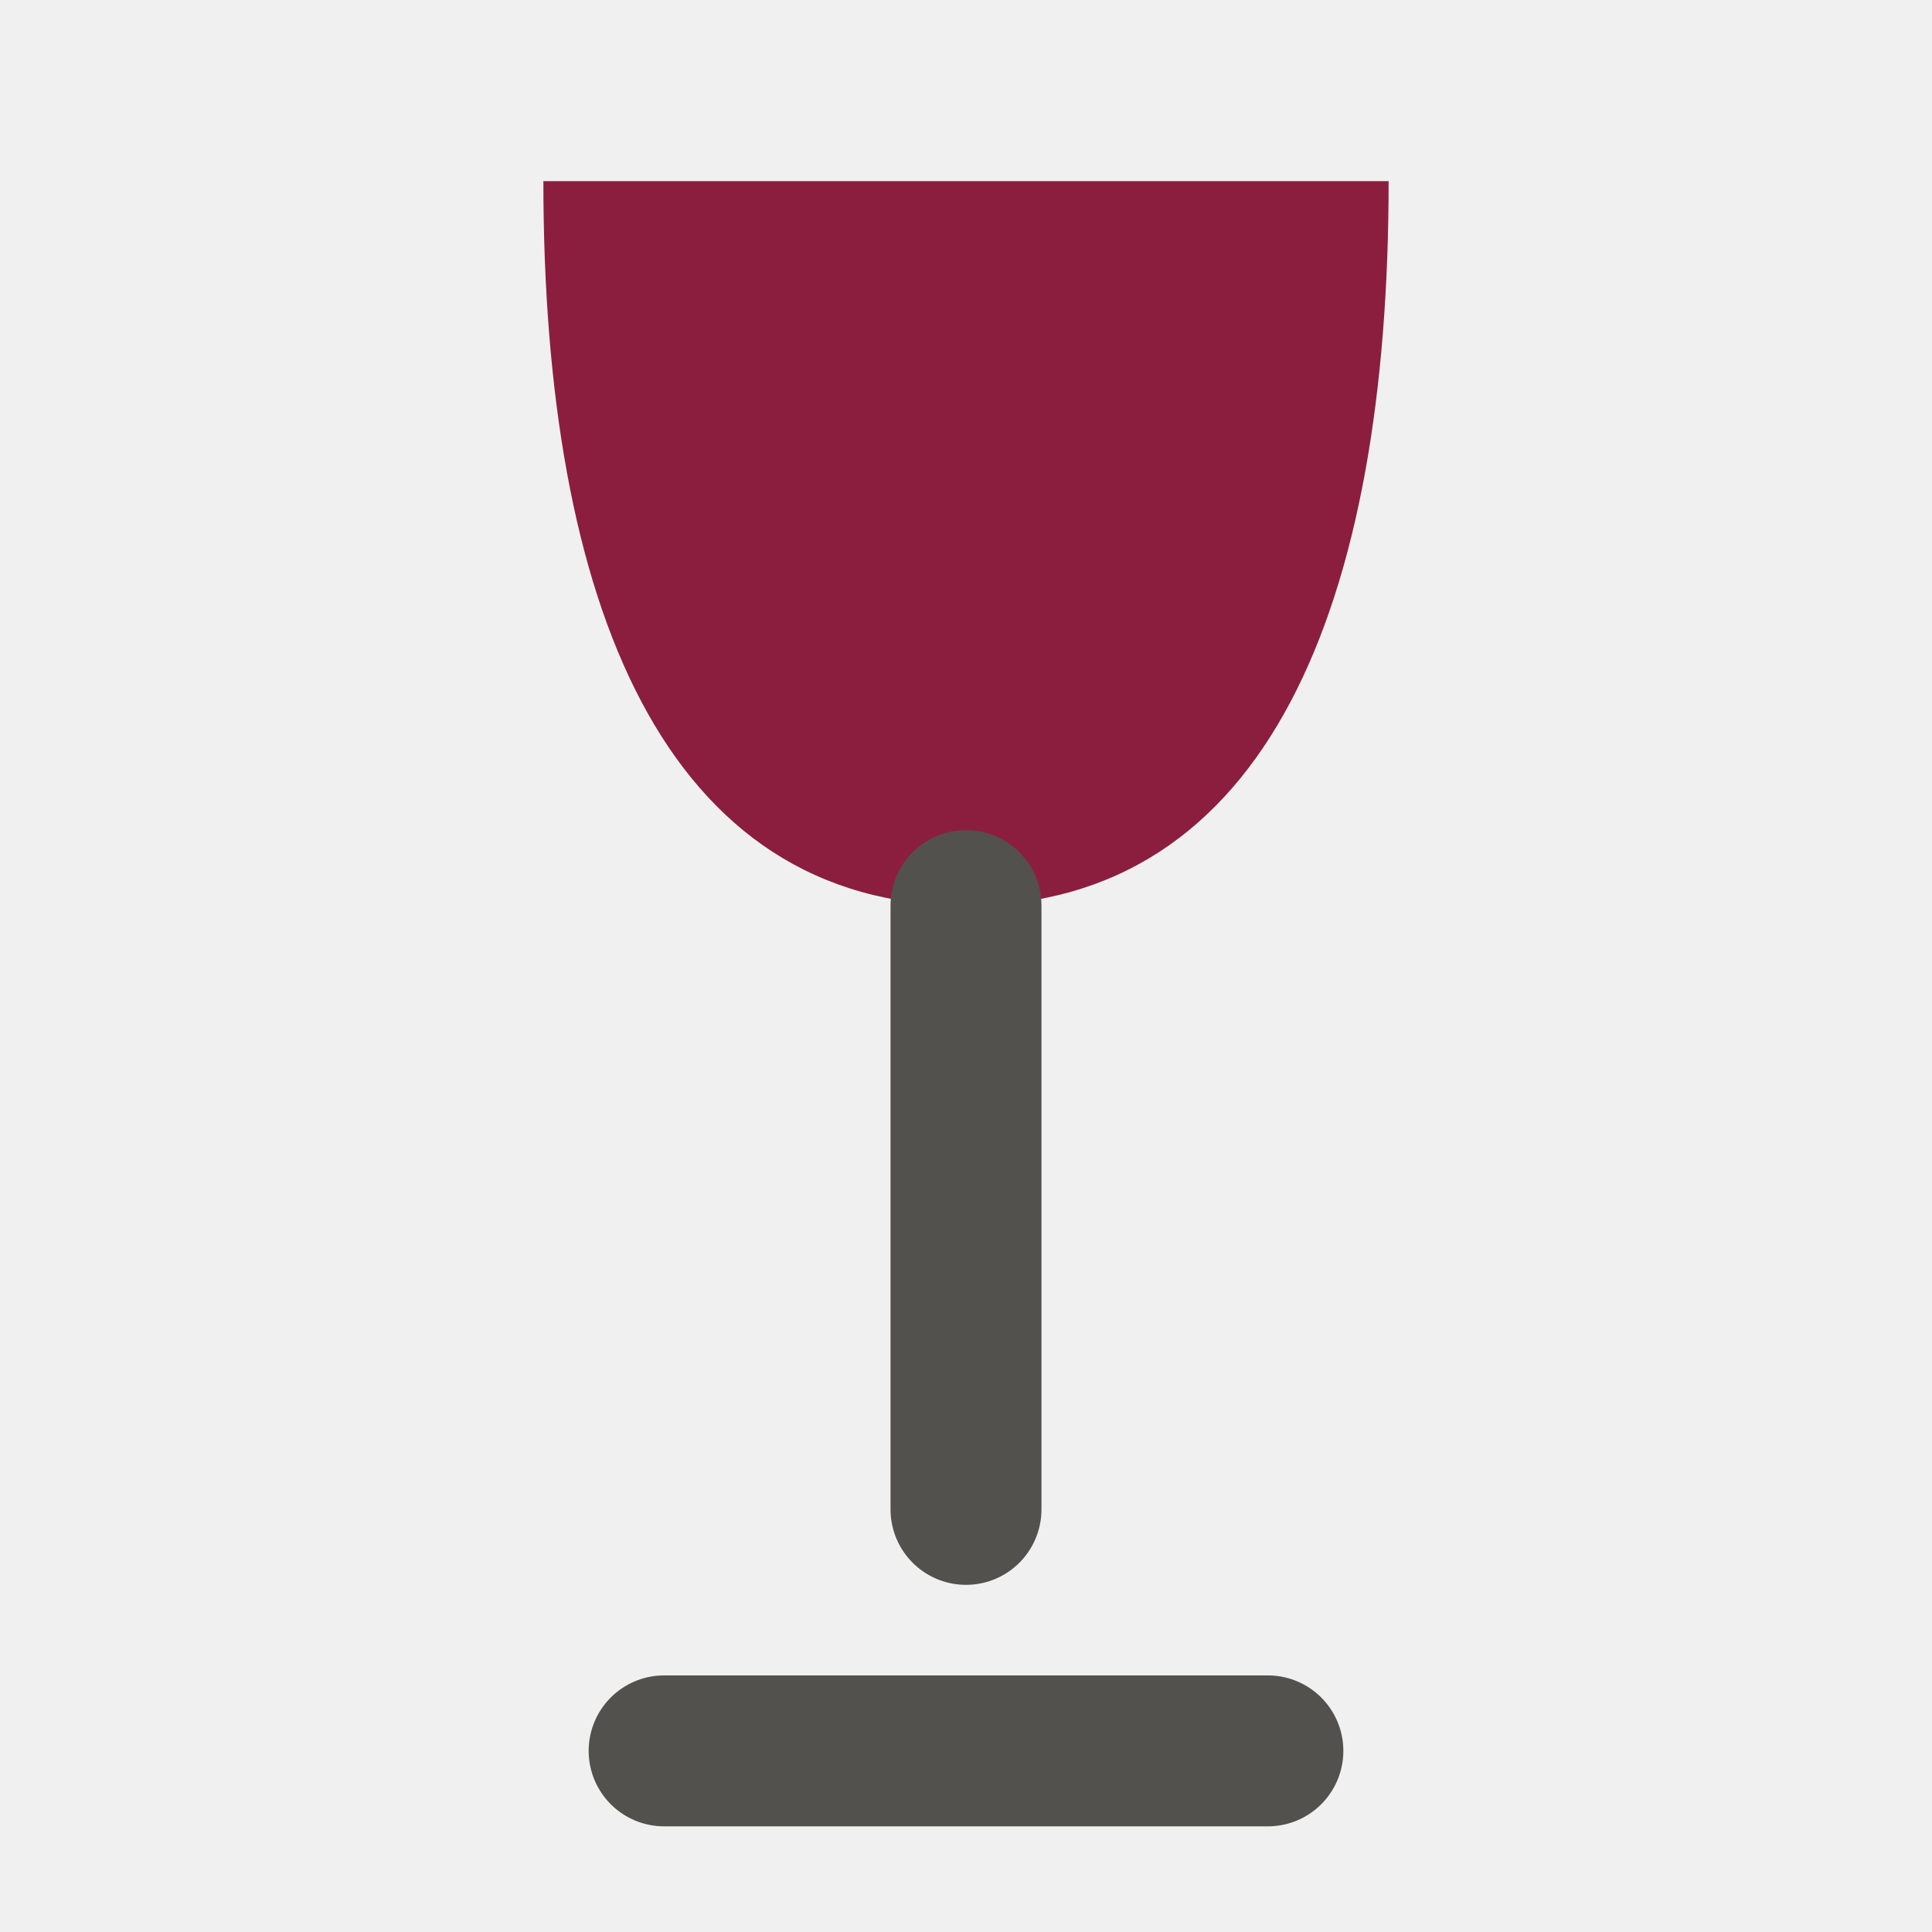
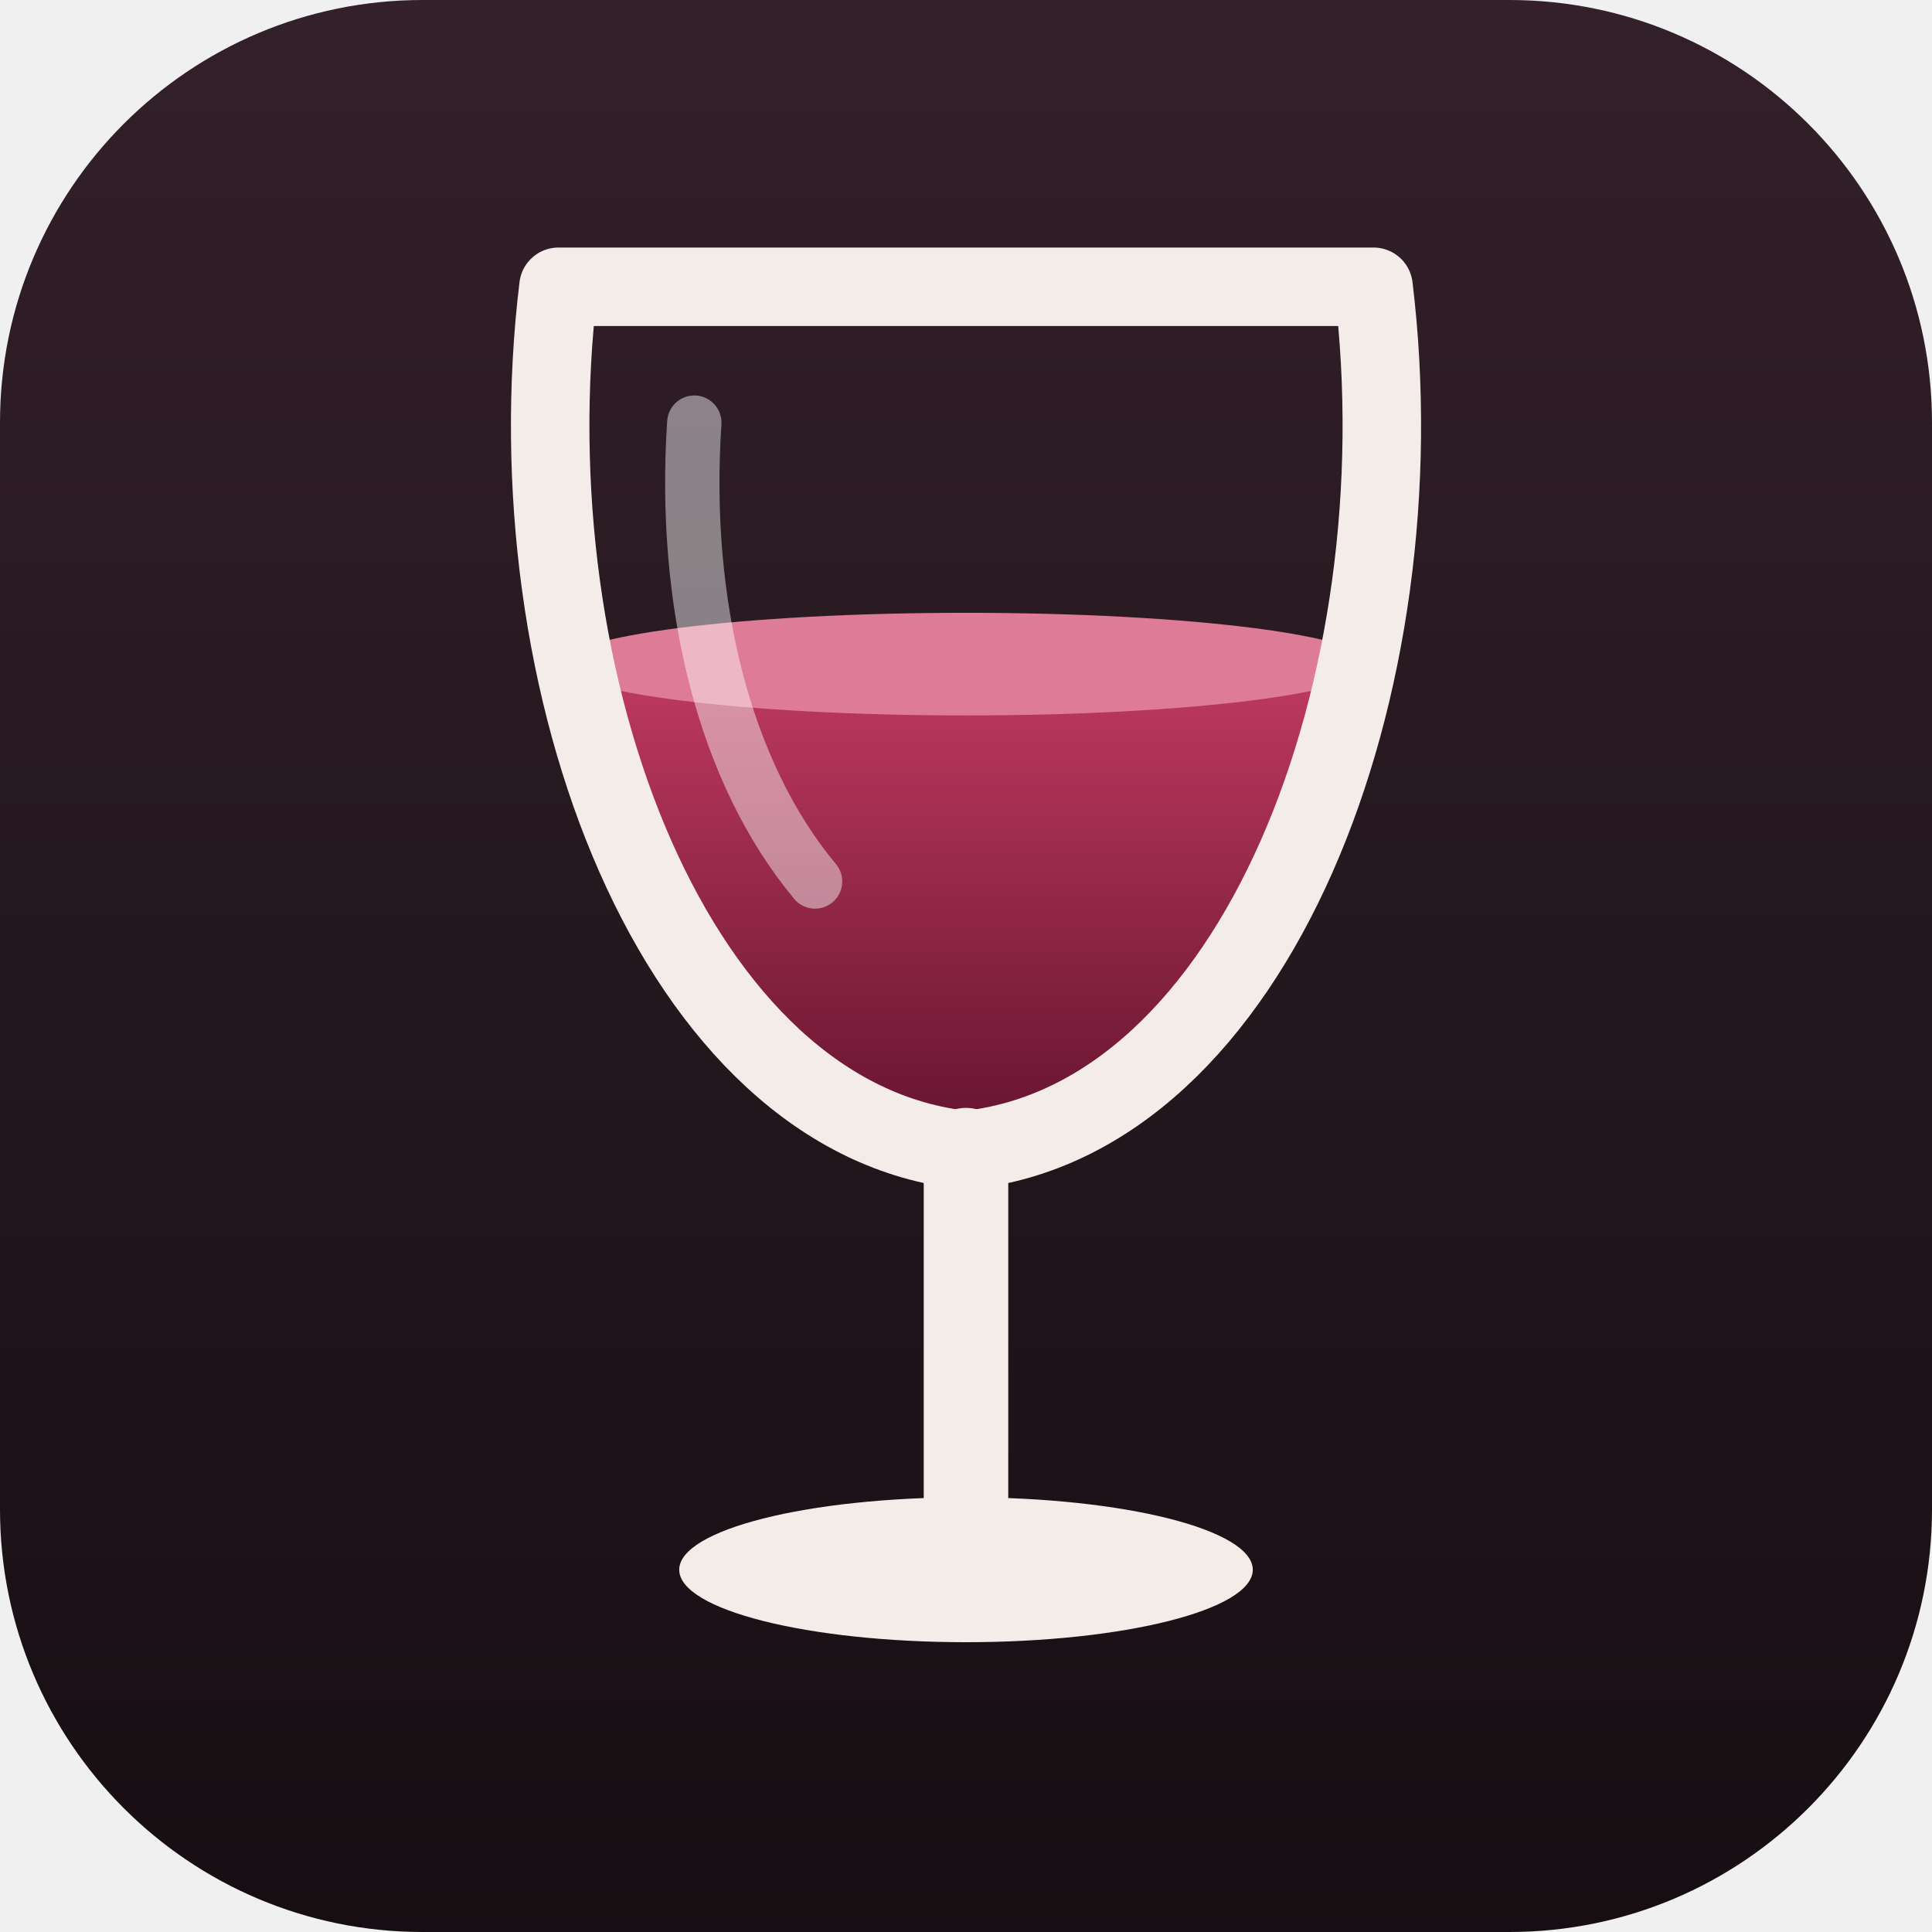
- <svg xmlns="http://www.w3.org/2000/svg" viewBox="0 0 32 32">
-   <path d="M9 3h14c0 7-2 12-7 12S9 10 9 3z" fill="#8b1e3f" />
-   <path d="M16 15v10m-5 4h10" stroke="#52514e" stroke-width="2.5" stroke-linecap="round" fill="none" />
+ <svg xmlns="http://www.w3.org/2000/svg" viewBox="0 0 64 64">
+   <defs>
+     <linearGradient id="tile" x1="0" y1="0" x2="0" y2="1">
+       <stop offset="0" stop-color="#33202a" />
+       <stop offset="1" stop-color="#160e12" />
+     </linearGradient>
+     <linearGradient id="wine" x1="0" y1="0" x2="0" y2="1">
+       <stop offset="0" stop-color="#c03a60" />
+       <stop offset="1" stop-color="#651430" />
+     </linearGradient>
+   </defs>
+   <rect width="64" height="64" rx="14" fill="url(#tile)" />
+   <path d="M18.6 22h26.8c-.9 8.6-5.4 15-13.4 15.6-8-.6-12.5-7-13.4-15.6z" fill="url(#wine)" />
+   <ellipse cx="32" cy="22" rx="13.4" ry="1.7" fill="#de7b97" />
+   <path d="M18.5 9.5h27c1.6 13.2-3.9 27.6-13.5 28.6-9.6-1-15.1-15.4-13.5-28.6z" fill="none" stroke="#f3ece9" stroke-width="2.6" stroke-linejoin="round" />
+   <path d="M23 14c-.4 6 1 11.6 4 15.2" fill="none" stroke="#fff" stroke-opacity=".45" stroke-width="1.8" stroke-linecap="round" />
+   <path d="M32 38.1v12.4" stroke="#f3ece9" stroke-width="2.8" stroke-linecap="round" />
+   <ellipse cx="32" cy="52" rx="9.5" ry="2.4" fill="#f3ece9" />
</svg>
